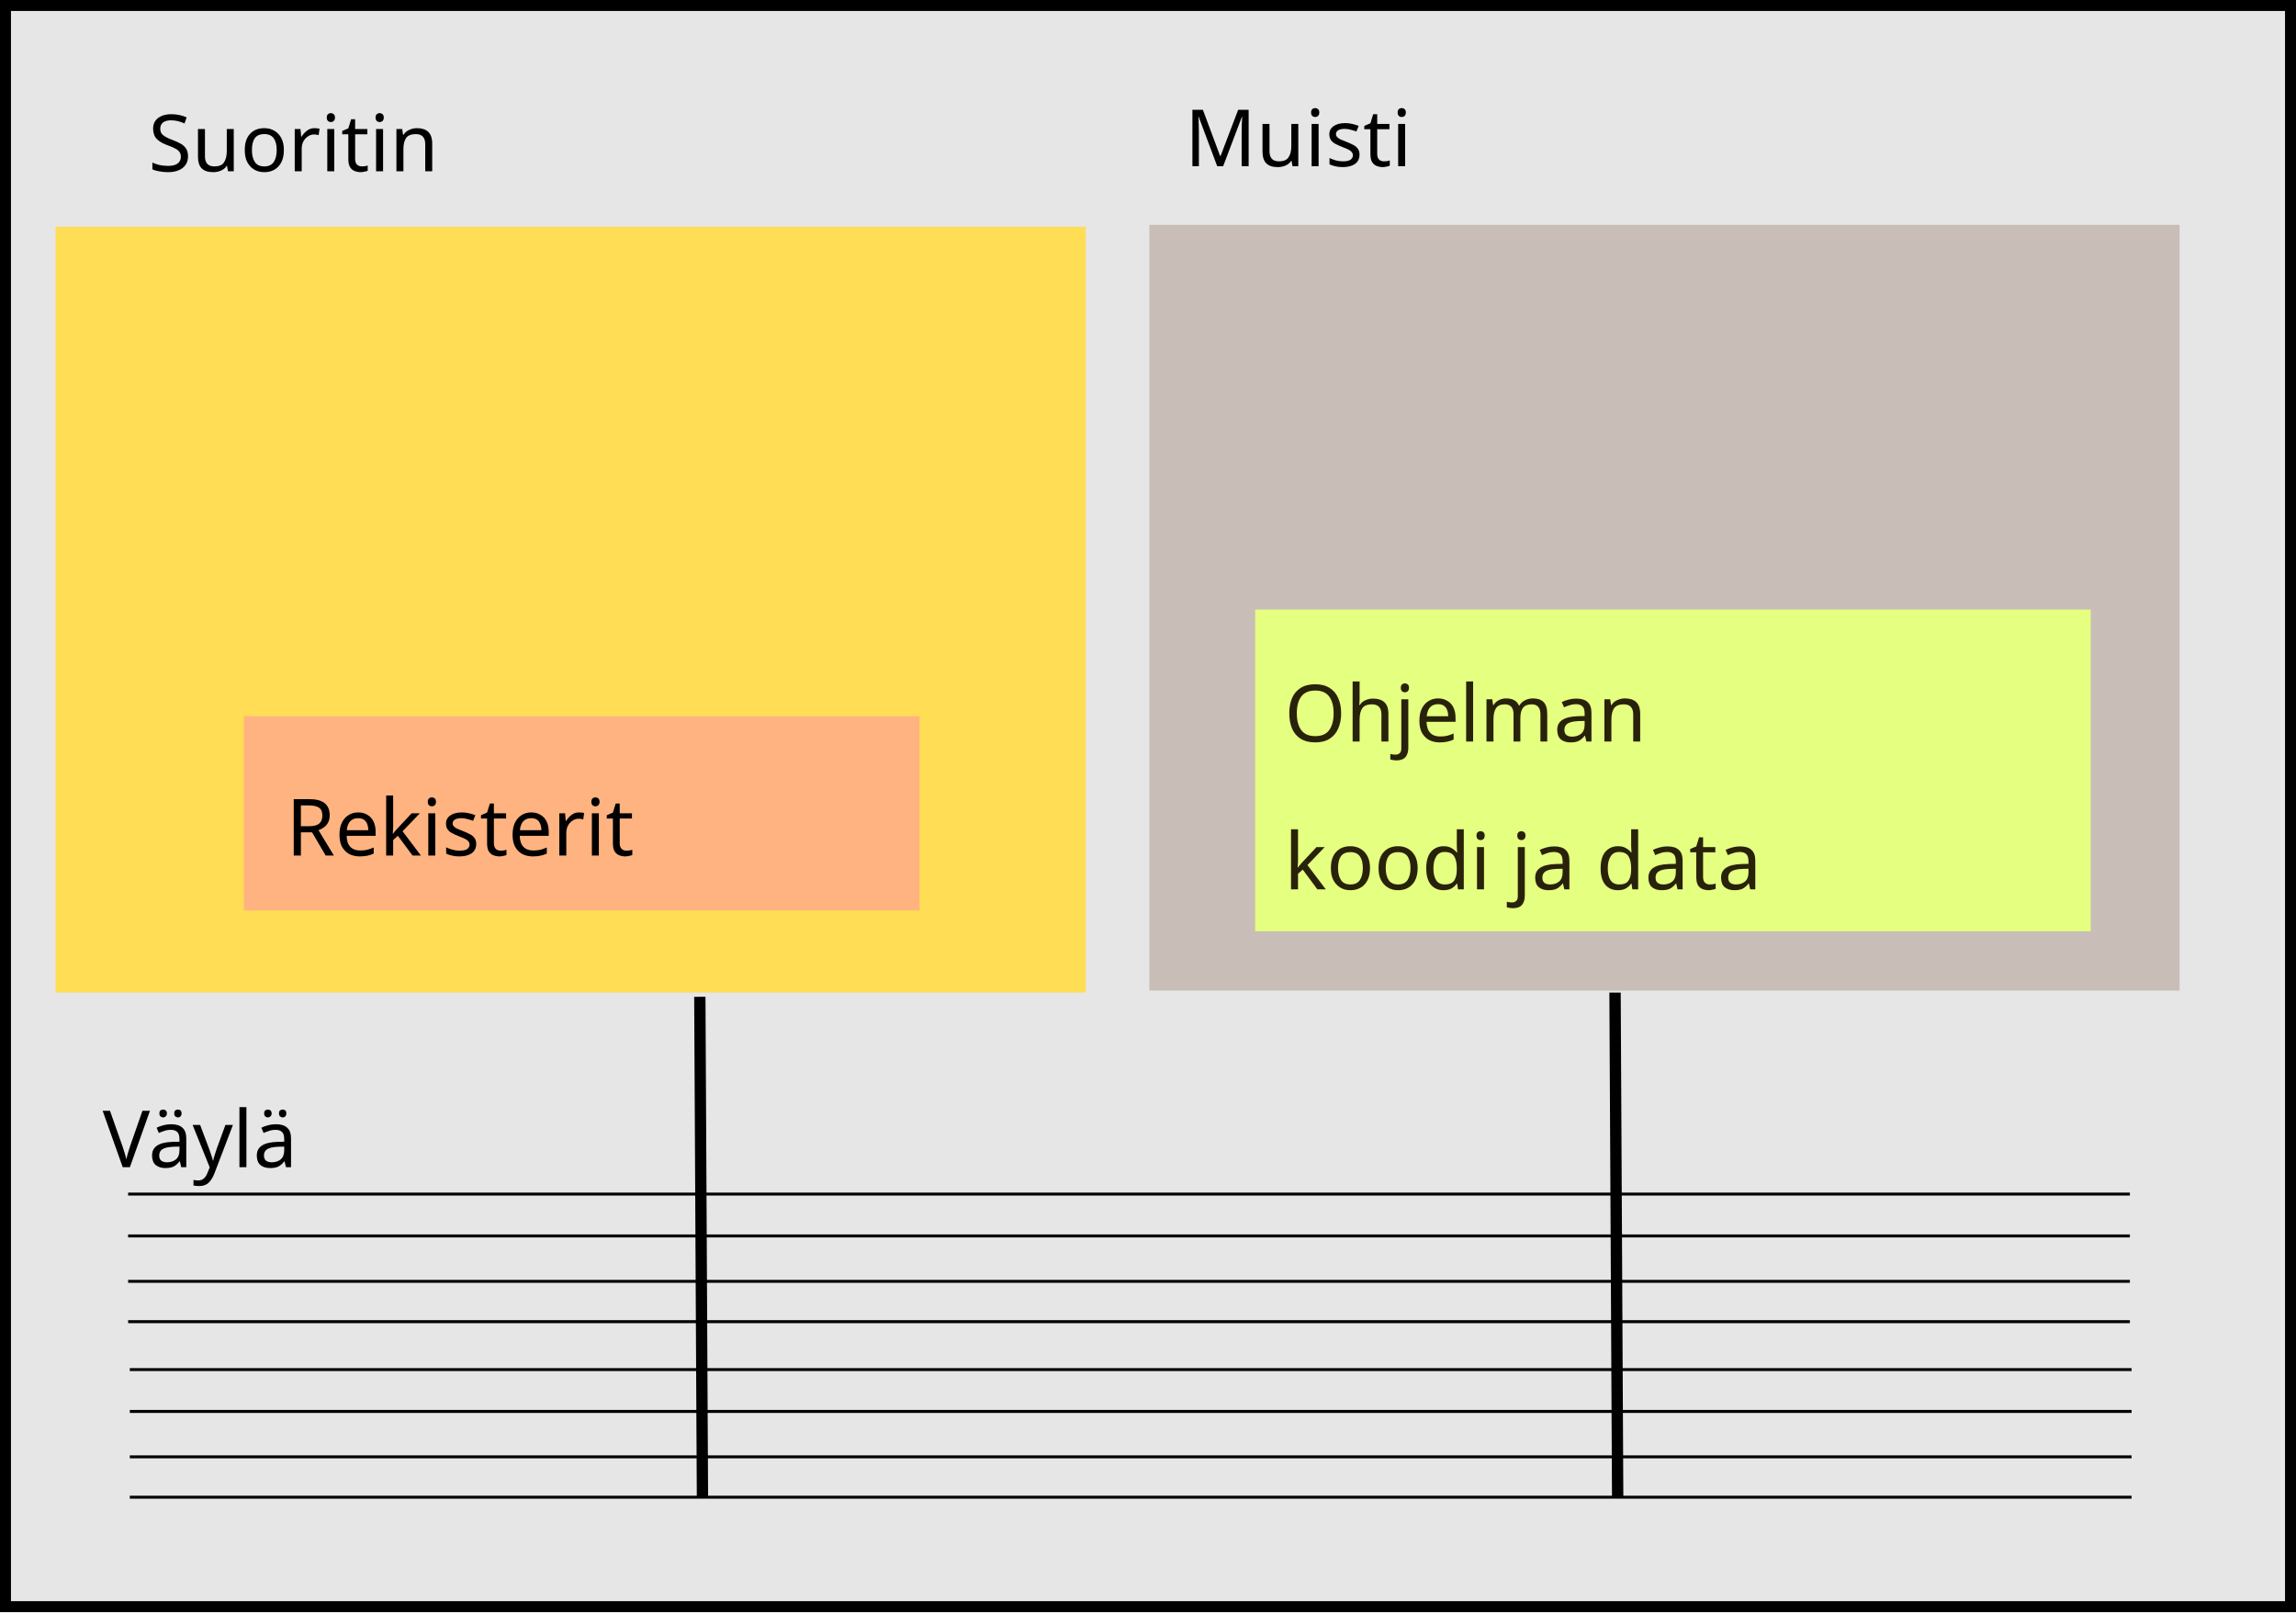
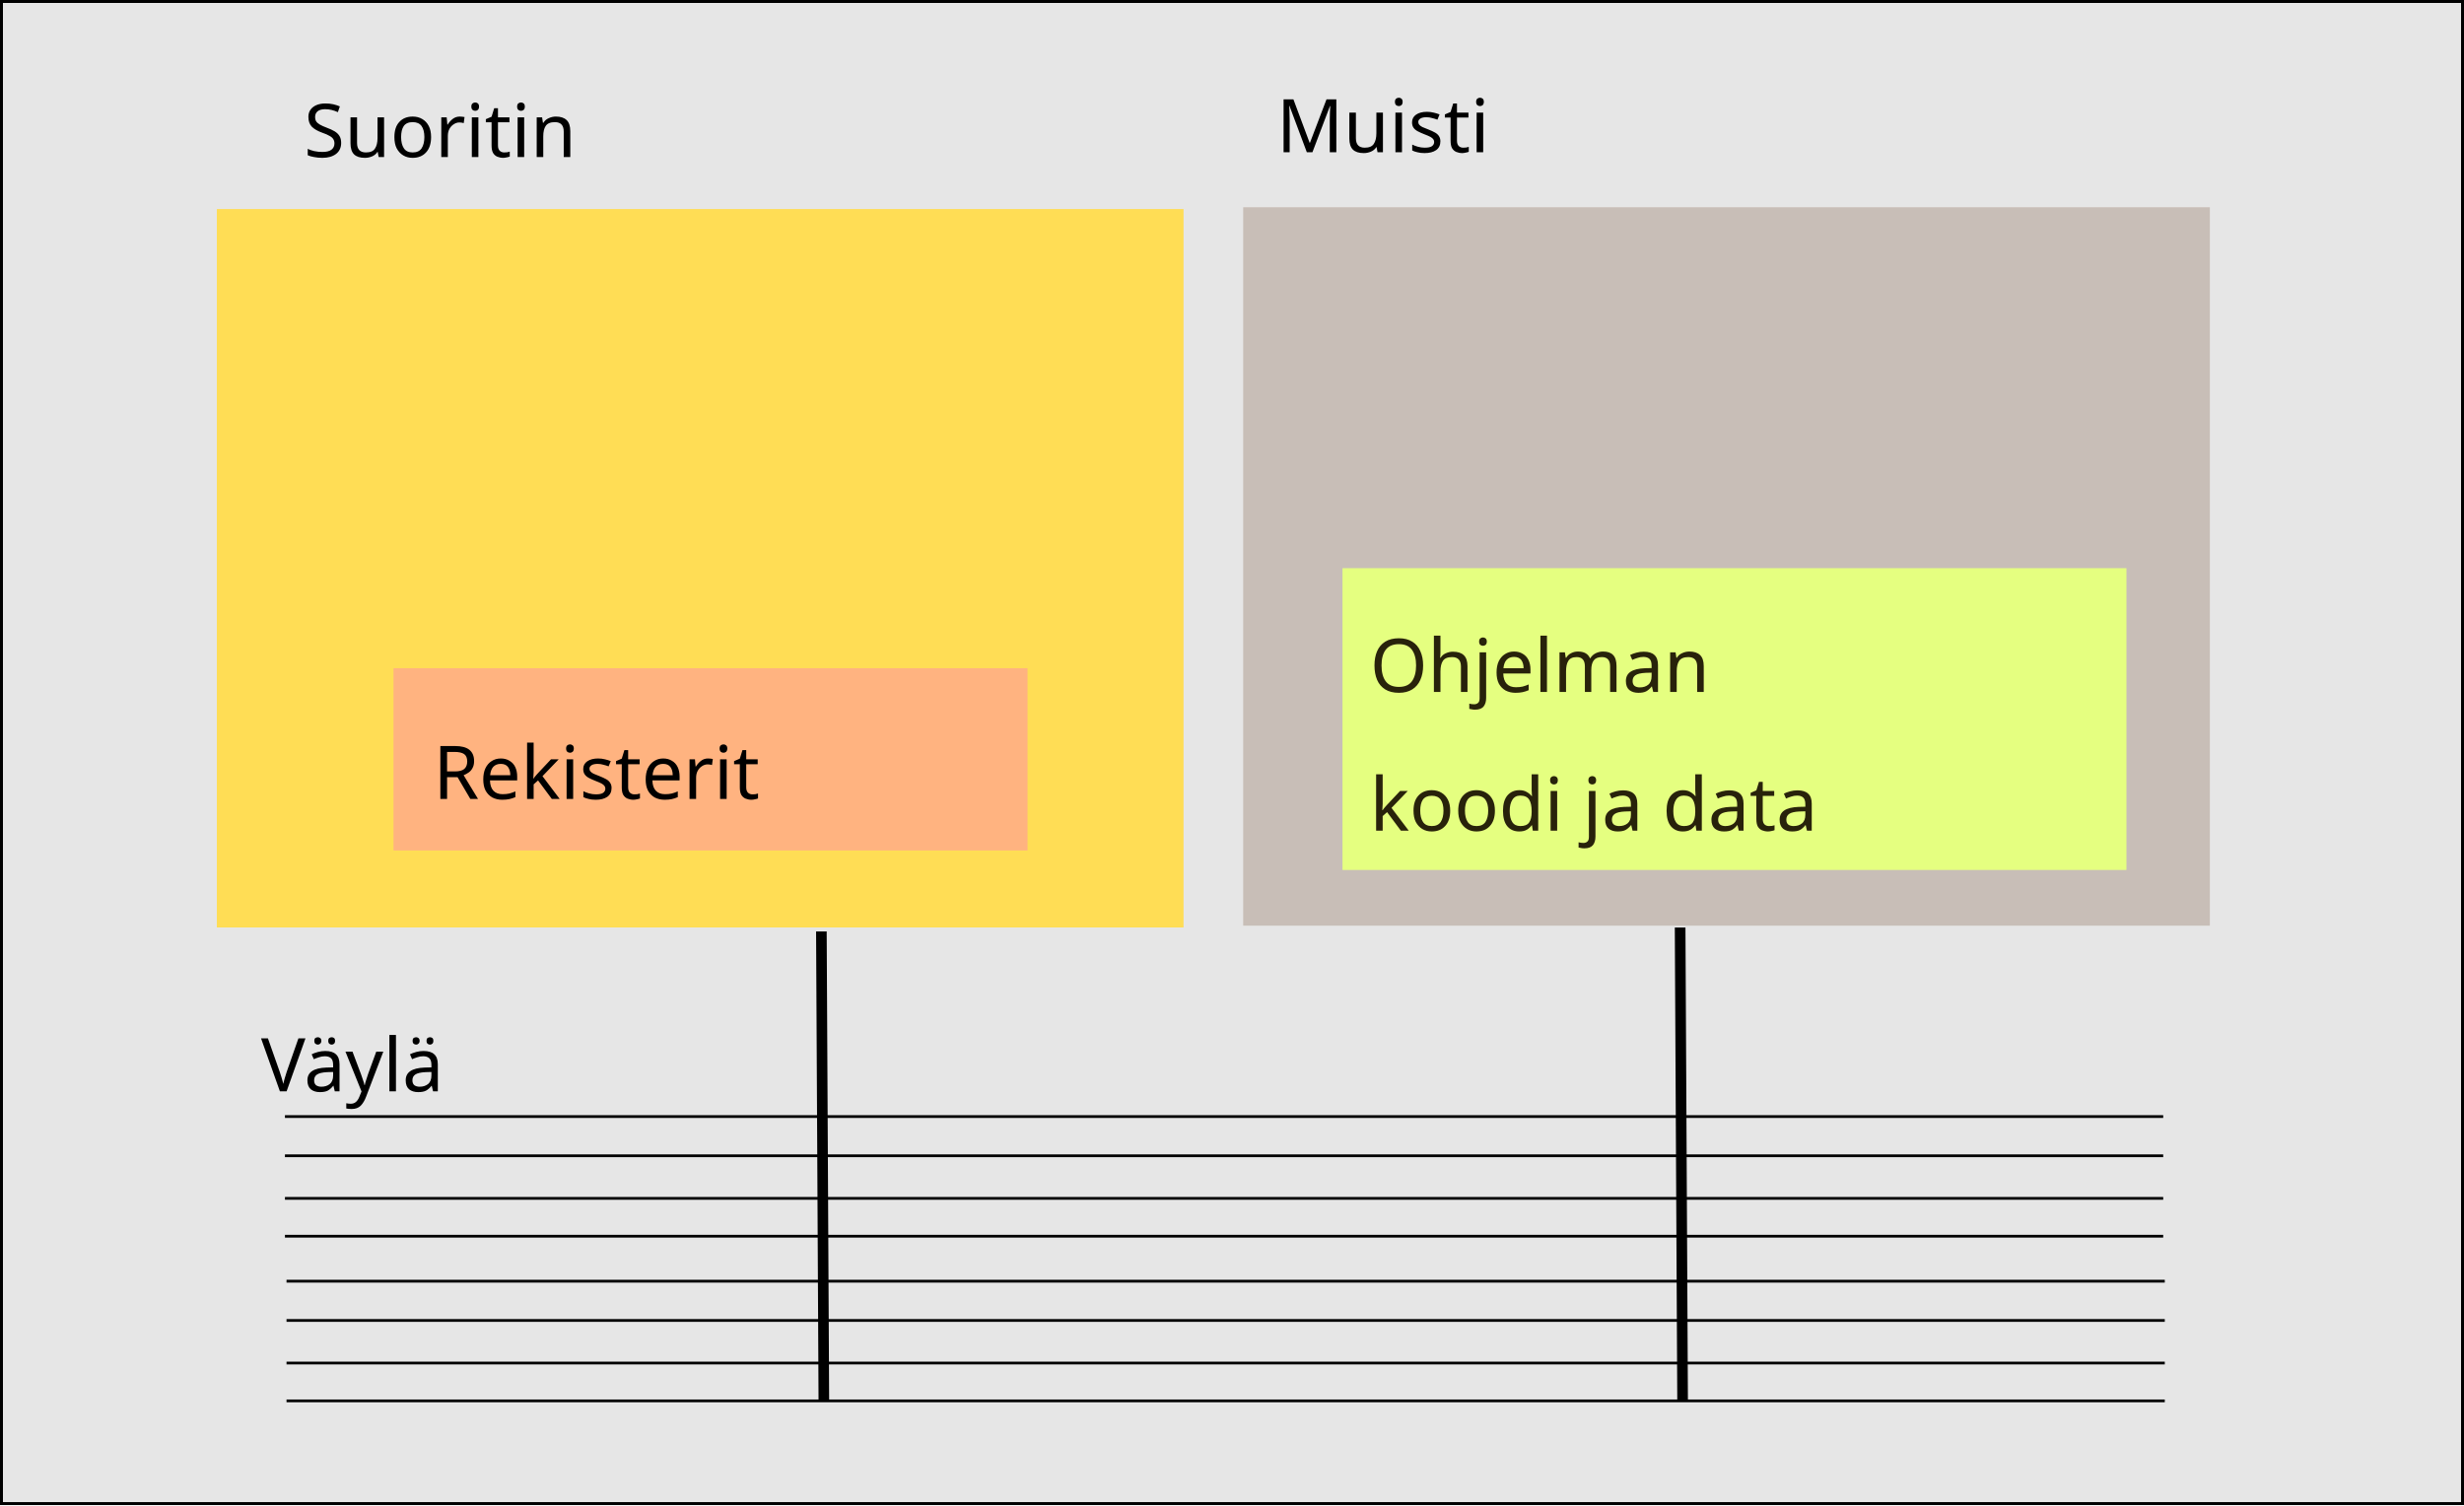
- <svg xmlns="http://www.w3.org/2000/svg" id="svg8" version="1.1" viewBox="0 0 205.494 144.262" height="144.262mm" width="205.494mm">
+ <svg xmlns="http://www.w3.org/2000/svg" id="svg8" version="1.1" viewBox="0 0 235.032 143.562" height="143.562mm" width="235.032mm">
  <defs id="defs2" />
-   <g transform="translate(-4.031214,-2.953303)" id="layer1">
-     <rect y="3.444" x="4.522" height="143.28" width="204.512" id="rect4778" style="fill:#e6e6e6;stroke:#000000;stroke-width:0.982;stroke-miterlimit:4;stroke-dasharray:none;stroke-opacity:1" />
-     <path id="rect3713" d="M 13.765,22.715 V 91.979 h 84.276 V 22.715 Z" style="opacity:0;fill:#ffed2a;stroke:#8e220e;stroke-width:0.338;stroke-miterlimit:4;stroke-dasharray:none;stroke-opacity:1;fill-opacity:1" />
+   <g transform="translate(11.68262,-3.303459)" id="layer1">
+     <rect y="3.444" x="-11.542" height="143.28" width="234.75" id="rect4778" style="fill:#e6e6e6;stroke:#000000;stroke-width:0.282;stroke-miterlimit:4;stroke-dasharray:none;stroke-opacity:1" />
+     <path id="rect3713" d="M 13.765,22.715 V 91.979 h 84.276 V 22.715 Z" style="opacity:0;fill:#ffed2a;fill-opacity:1;stroke:#8e220e;stroke-width:0.338;stroke-miterlimit:4;stroke-dasharray:none;stroke-opacity:1" />
    <path id="rect3713-8-5" d="m 9.002,23.244 v 68.525 H 101.209 v -68.525 z" style="opacity:1;fill:#ffdd55;stroke:none;stroke-width:0.352;stroke-opacity:1" />
    <g style="stroke:none;stroke-opacity:1" transform="translate(0.9071426,17.99163)" id="g4636">
      <rect style="opacity:1;fill:#ffb380;stroke:none;stroke-width:0.265;stroke-opacity:1" id="rect4631" width="60.476" height="17.387" x="24.946" y="49.048" />
      <text xml:space="preserve" style="font-style:normal;font-weight:normal;font-size:10.583px;line-height:1.25;font-family:sans-serif;letter-spacing:0px;word-spacing:0px;fill:#000000;fill-opacity:1;stroke:none;stroke-width:0.265;stroke-opacity:1" x="28.726" y="61.521" id="text4629">
-         <tspan id="tspan4627" x="28.726" y="61.521" style="stroke-width:0.265;stroke:none;stroke-opacity:1;-inkscape-font-specification:'sans-serif, Normal';font-family:sans-serif;font-weight:normal;font-style:normal;font-stretch:normal;font-variant:normal;font-size:7.056px;text-anchor:start;text-align:start;writing-mode:lr;font-variant-ligatures:normal;font-variant-caps:normal;font-variant-numeric:normal;font-feature-settings:normal">Rekisterit</tspan>
+         <tspan id="tspan4627" x="28.726" y="61.521" style="font-style:normal;font-variant:normal;font-weight:normal;font-stretch:normal;font-size:7.056px;font-family:sans-serif;-inkscape-font-specification:'sans-serif, Normal';font-variant-ligatures:normal;font-variant-caps:normal;font-variant-numeric:normal;font-feature-settings:normal;text-align:start;writing-mode:lr-tb;text-anchor:start;stroke:none;stroke-width:0.265;stroke-opacity:1">Rekisterit</tspan>
      </text>
    </g>
    <path id="rect3713-8" d="m 106.901,23.073 v 68.525 h 92.207 V 23.073 Z" style="opacity:1;fill:#c8beb7;stroke:none;stroke-width:0.352;stroke-opacity:1" />
    <g style="stroke:none;stroke-opacity:1" transform="translate(-9.525001,-58.73753)" id="g4684">
      <rect style="opacity:1;fill:#e5ff80;stroke:none;stroke-width:0.379;stroke-opacity:1" id="rect4631-8" width="74.778" height="28.785" x="125.897" y="116.238" />
      <text xml:space="preserve" style="font-style:normal;font-variant:normal;font-weight:normal;font-stretch:normal;font-size:10.583px;line-height:1.25;font-family:sans-serif;-inkscape-font-specification:'sans-serif, Normal';font-variant-ligatures:normal;font-variant-caps:normal;font-variant-numeric:normal;font-feature-settings:normal;text-align:start;letter-spacing:0px;word-spacing:0px;writing-mode:lr-tb;text-anchor:start;fill:#28220b;fill-opacity:1;stroke:none;stroke-width:0.265;stroke-opacity:1" x="128.512" y="128.045" id="text4629-1">
-         <tspan style="-inkscape-font-specification:'sans-serif, Normal';font-family:sans-serif;font-weight:normal;font-style:normal;font-stretch:normal;font-variant:normal;font-size:7.056px;text-anchor:start;text-align:start;writing-mode:lr;font-variant-ligatures:normal;font-variant-caps:normal;font-variant-numeric:normal;font-feature-settings:normal" id="tspan4668" x="128.512" y="128.045">Ohjelman</tspan>
-         <tspan style="-inkscape-font-specification:'sans-serif, Normal';font-family:sans-serif;font-weight:normal;font-style:normal;font-stretch:normal;font-variant:normal;font-size:7.056px;text-anchor:start;text-align:start;writing-mode:lr;font-variant-ligatures:normal;font-variant-caps:normal;font-variant-numeric:normal;font-feature-settings:normal" id="tspan4670" x="128.512" y="141.274">koodi ja data</tspan>
+         <tspan style="font-style:normal;font-variant:normal;font-weight:normal;font-stretch:normal;font-size:7.056px;font-family:sans-serif;-inkscape-font-specification:'sans-serif, Normal';font-variant-ligatures:normal;font-variant-caps:normal;font-variant-numeric:normal;font-feature-settings:normal;text-align:start;writing-mode:lr-tb;text-anchor:start" id="tspan4668" x="128.512" y="128.045">Ohjelman</tspan>
+         <tspan style="font-style:normal;font-variant:normal;font-weight:normal;font-stretch:normal;font-size:7.056px;font-family:sans-serif;-inkscape-font-specification:'sans-serif, Normal';font-variant-ligatures:normal;font-variant-caps:normal;font-variant-numeric:normal;font-feature-settings:normal;text-align:start;writing-mode:lr-tb;text-anchor:start" id="tspan4670" x="128.512" y="141.274">koodi ja data</tspan>
      </text>
    </g>
    <text id="text4688" y="17.827" x="110.067" style="font-style:normal;font-weight:normal;font-size:10.583px;line-height:1.25;font-family:sans-serif;letter-spacing:0px;word-spacing:0px;fill:#000000;fill-opacity:1;stroke:none;stroke-width:0.265" xml:space="preserve">
-       <tspan style="stroke-width:0.265;-inkscape-font-specification:'sans-serif, Normal';font-family:sans-serif;font-weight:normal;font-style:normal;font-stretch:normal;font-variant:normal;font-size:7.056px;text-anchor:start;text-align:start;writing-mode:lr;font-variant-ligatures:normal;font-variant-caps:normal;font-variant-numeric:normal;font-feature-settings:normal" y="17.827" x="110.067" id="tspan4686">Muisti</tspan>
+       <tspan style="font-style:normal;font-variant:normal;font-weight:normal;font-stretch:normal;font-size:7.056px;font-family:sans-serif;-inkscape-font-specification:'sans-serif, Normal';font-variant-ligatures:normal;font-variant-caps:normal;font-variant-numeric:normal;font-feature-settings:normal;text-align:start;writing-mode:lr-tb;text-anchor:start;stroke-width:0.265" y="17.827" x="110.067" id="tspan4686">Muisti</tspan>
    </text>
    <text id="text4692" y="18.28" x="17.311" style="font-style:normal;font-weight:normal;font-size:10.583px;line-height:1.25;font-family:sans-serif;letter-spacing:0px;word-spacing:0px;fill:#000000;fill-opacity:1;stroke:none;stroke-width:0.265" xml:space="preserve">
-       <tspan style="stroke-width:0.265;-inkscape-font-specification:'sans-serif, Normal';font-family:sans-serif;font-weight:normal;font-style:normal;font-stretch:normal;font-variant:normal;font-size:7.056px;text-anchor:start;text-align:start;writing-mode:lr;font-variant-ligatures:normal;font-variant-caps:normal;font-variant-numeric:normal;font-feature-settings:normal" y="18.28" x="17.311" id="tspan4690">Suoritin</tspan>
+       <tspan style="font-style:normal;font-variant:normal;font-weight:normal;font-stretch:normal;font-size:7.056px;font-family:sans-serif;-inkscape-font-specification:'sans-serif, Normal';font-variant-ligatures:normal;font-variant-caps:normal;font-variant-numeric:normal;font-feature-settings:normal;text-align:start;writing-mode:lr-tb;text-anchor:start;stroke-width:0.265" y="18.28" x="17.311" id="tspan4690">Suoritin</tspan>
    </text>
    <path id="path24" d="M 175.003,250.131 Z" style="fill:none;stroke:#000000;stroke-width:0.265px;stroke-linecap:butt;stroke-linejoin:miter;stroke-opacity:1" />
    <g transform="translate(0,-56.0917)" style="stroke:#000000;stroke-opacity:1" id="g3828">
      <path style="fill:none;stroke:#000000;stroke-width:0.265px;stroke-linecap:butt;stroke-linejoin:miter;stroke-opacity:1" d="m 15.497,165.897 c 179.161,0 179.161,0 179.161,0" id="path28" />
      <path style="fill:none;stroke:#000000;stroke-width:0.265px;stroke-linecap:butt;stroke-linejoin:miter;stroke-opacity:1" d="M 194.658,177.182 Z" id="path30" />
      <path style="fill:none;stroke:#000000;stroke-width:0.265px;stroke-linecap:butt;stroke-linejoin:miter;stroke-opacity:1" d="m 15.497,169.641 c 179.161,0 179.161,0 179.161,0" id="path28-2" />
      <path style="fill:none;stroke:#000000;stroke-width:0.265px;stroke-linecap:butt;stroke-linejoin:miter;stroke-opacity:1" d="m 15.497,173.704 c 179.161,0 179.161,0 179.161,0" id="path28-1" />
      <path style="fill:none;stroke:#000000;stroke-width:0.265px;stroke-linecap:butt;stroke-linejoin:miter;stroke-opacity:1" d="m 15.497,177.314 c 179.161,0 179.161,0 179.161,0" id="path28-5" />
      <path style="fill:none;stroke:#000000;stroke-width:0.265px;stroke-linecap:butt;stroke-linejoin:miter;stroke-opacity:1" d="m 15.648,181.603 c 179.16,0 179.16,0 179.16,0" id="path28-11" />
      <path style="fill:none;stroke:#000000;stroke-width:0.265px;stroke-linecap:butt;stroke-linejoin:miter;stroke-opacity:1" d="M 194.808,192.887 Z" id="path30-2" />
      <path style="fill:none;stroke:#000000;stroke-width:0.265px;stroke-linecap:butt;stroke-linejoin:miter;stroke-opacity:1" d="m 15.648,185.347 c 179.16,0 179.16,0 179.16,0" id="path28-2-3" />
      <path style="fill:none;stroke:#000000;stroke-width:0.265px;stroke-linecap:butt;stroke-linejoin:miter;stroke-opacity:1" d="m 15.648,189.41 c 179.16,0 179.16,0 179.16,0" id="path28-1-8" />
      <path style="fill:none;stroke:#000000;stroke-width:0.265px;stroke-linecap:butt;stroke-linejoin:miter;stroke-opacity:1" d="m 15.648,193.02 c 179.16,0 179.16,0 179.16,0" id="path28-5-7" />
    </g>
    <text id="text4692-9" y="107.397" x="13.217" style="font-style:normal;font-weight:normal;font-size:10.583px;line-height:1.25;font-family:sans-serif;letter-spacing:0px;word-spacing:0px;fill:#000000;fill-opacity:1;stroke:none;stroke-width:0.265" xml:space="preserve">
-       <tspan style="stroke-width:0.265;-inkscape-font-specification:'sans-serif, Normal';font-family:sans-serif;font-weight:normal;font-style:normal;font-stretch:normal;font-variant:normal;font-size:7.056px;text-anchor:start;text-align:start;writing-mode:lr;font-variant-ligatures:normal;font-variant-caps:normal;font-variant-numeric:normal;font-feature-settings:normal" y="107.397" x="13.217" id="tspan4690-4">Väylä</tspan>
+       <tspan style="font-style:normal;font-variant:normal;font-weight:normal;font-stretch:normal;font-size:7.056px;font-family:sans-serif;-inkscape-font-specification:'sans-serif, Normal';font-variant-ligatures:normal;font-variant-caps:normal;font-variant-numeric:normal;font-feature-settings:normal;text-align:start;writing-mode:lr-tb;text-anchor:start;stroke-width:0.265" y="107.397" x="13.217" id="tspan4690-4">Väylä</tspan>
    </text>
    <path id="path3832" transform="matrix(0.2645833,0,0,0.2645833,4.031214,2.953303)" d="M 236.732,337.125 237.621,506.5 Z" style="fill:none;stroke:#000000;stroke-width:3.822;stroke-linecap:butt;stroke-linejoin:miter;stroke-miterlimit:4;stroke-dasharray:none;stroke-opacity:1" />
    <path id="path3832-9" d="m 148.579,91.776 c 0.235,45.188 0.235,45.188 0.235,45.188" style="fill:none;stroke:#000000;stroke-width:1.015;stroke-linecap:butt;stroke-linejoin:miter;stroke-miterlimit:4;stroke-dasharray:none;stroke-opacity:1" />
  </g>
</svg>
